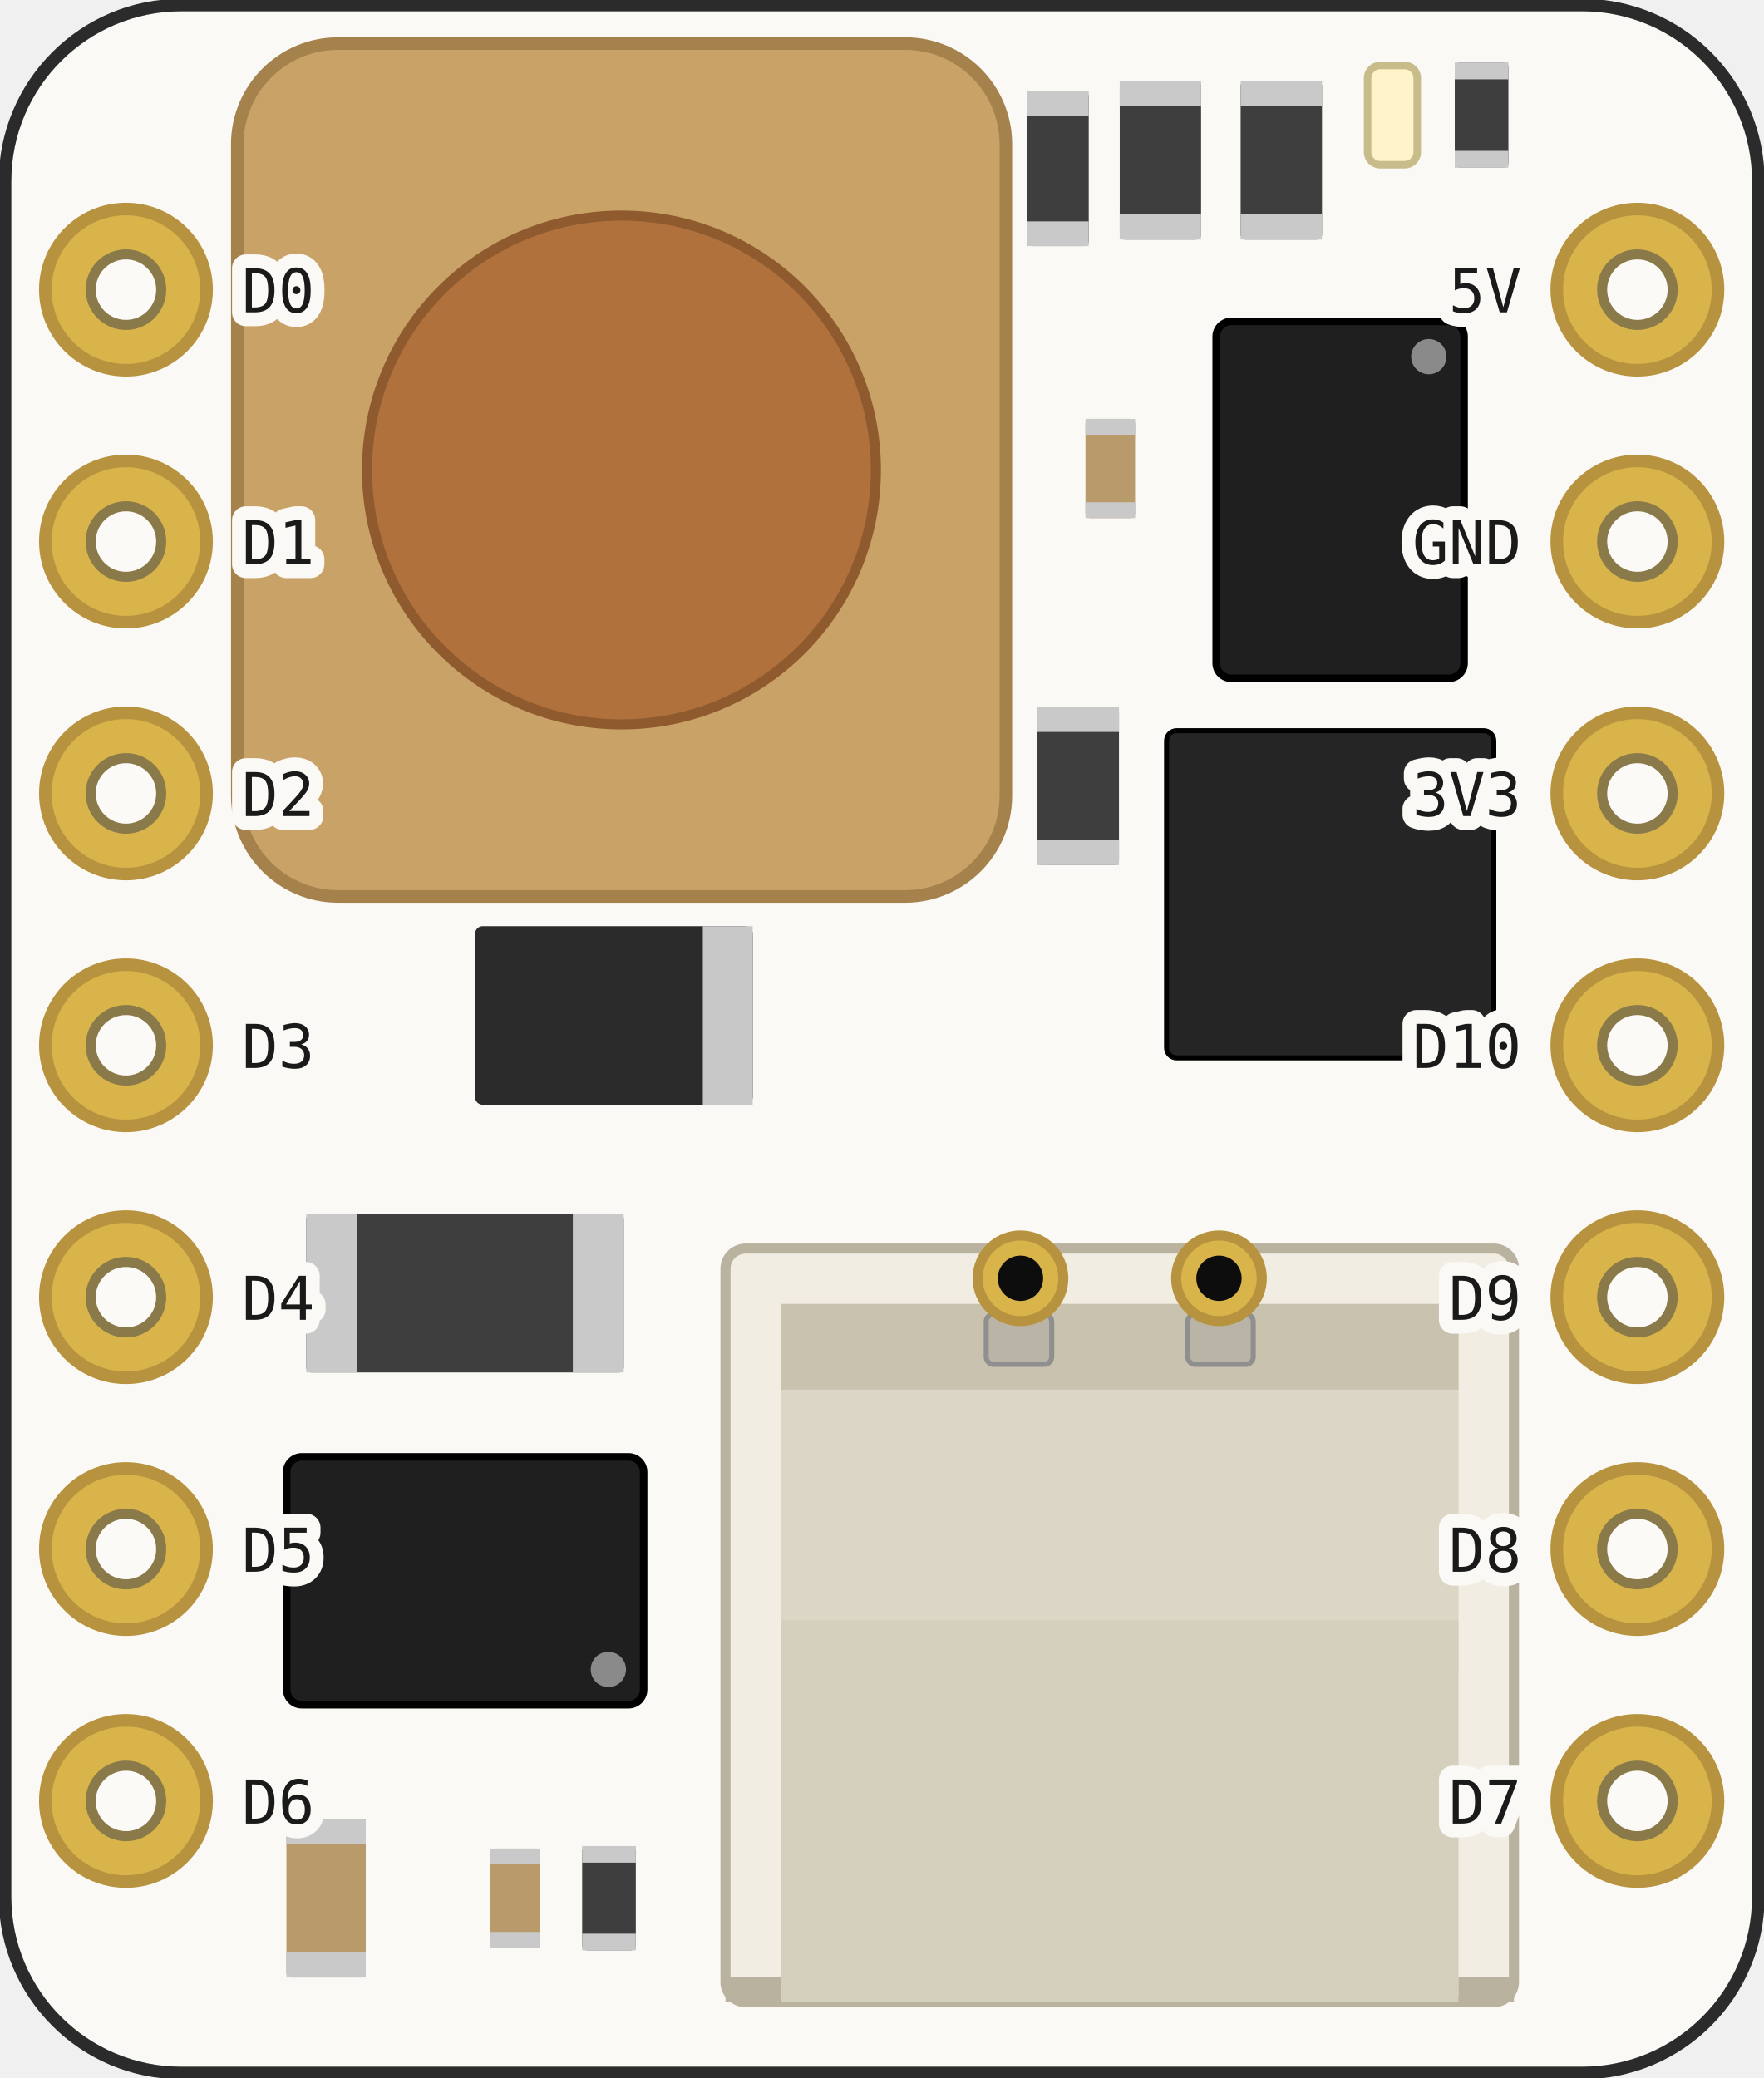
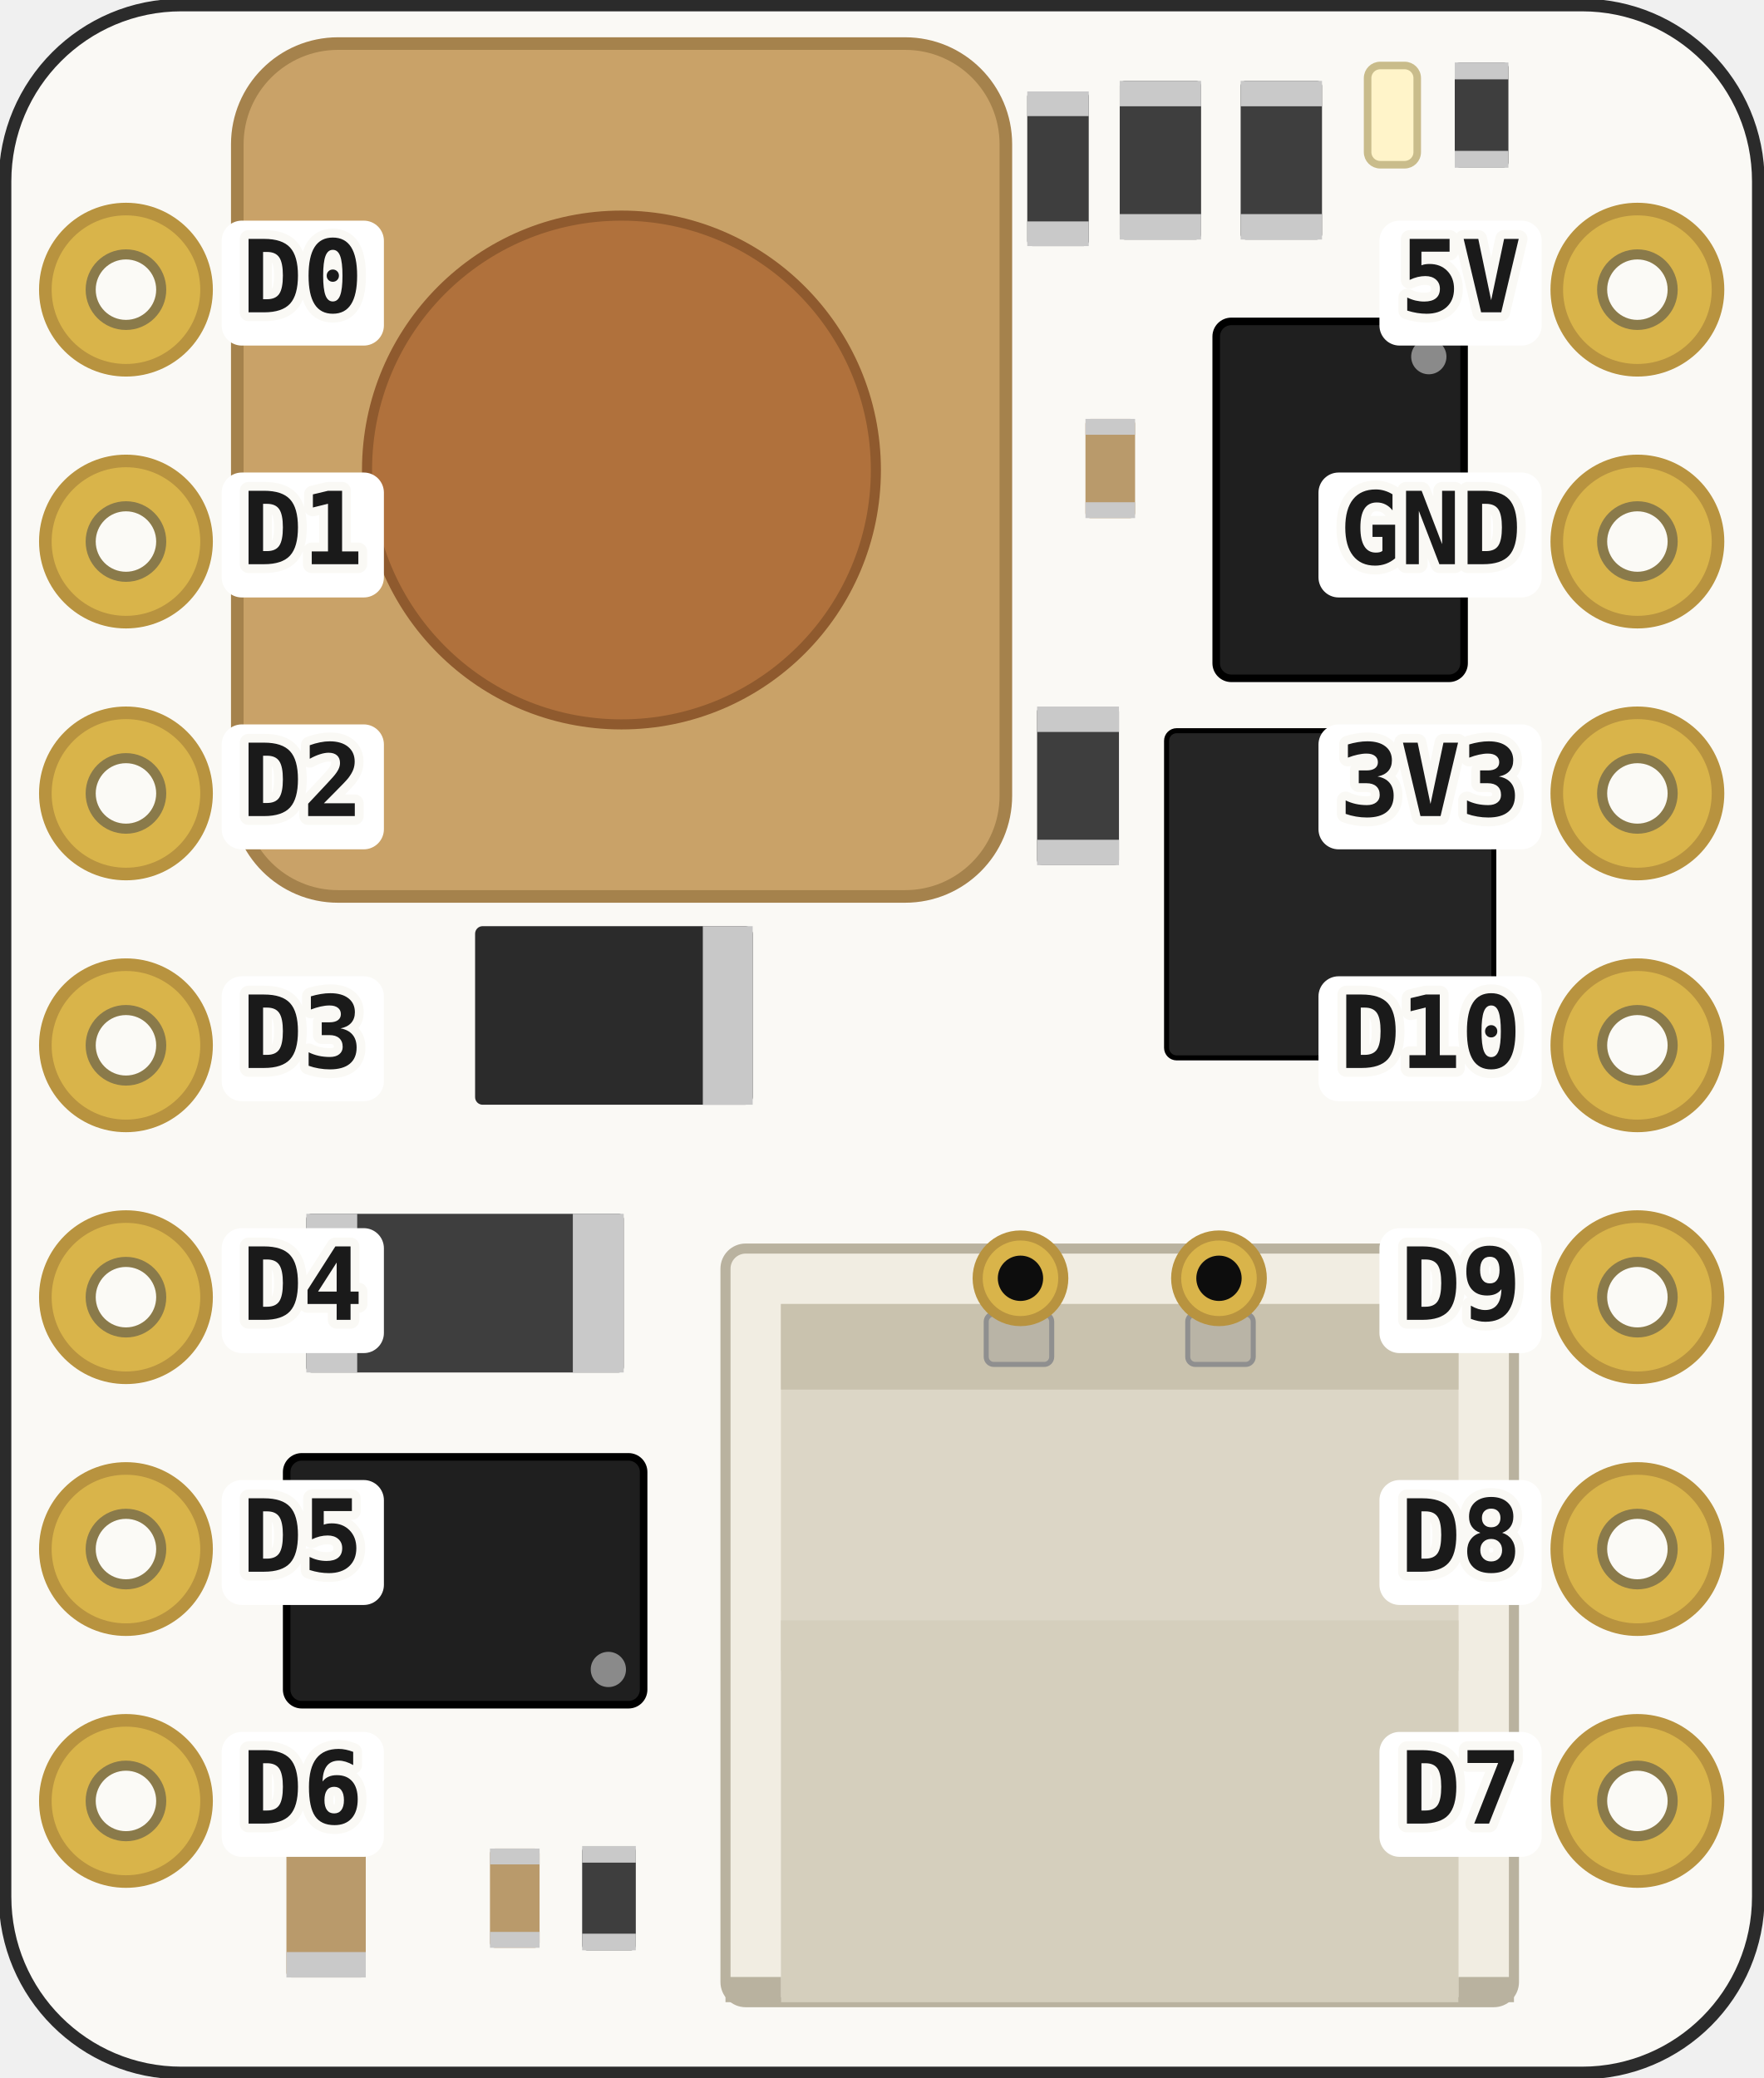
<svg xmlns="http://www.w3.org/2000/svg" width="0.7in" height="0.825in" viewBox="0 0 700.0 825.0">
  <g id="breadboard">
    <rect x="2" y="2" width="696.0" height="821.0" rx="70" fill="#FAF9F5" stroke="#2B2B2B" stroke-width="5" />
    <g transform="translate(420.0,67.0) rotate(90) translate(0.0,0.0)">
      <rect x="-30.7" y="-12.2" width="61.4" height="24.4" rx="2" fill="#3E3E3E" />
      <rect x="-30.7" y="-12.2" width="9.8" height="24.4" fill="#C9C9C9" />
      <rect x="20.9" y="-12.2" width="9.8" height="24.4" fill="#C9C9C9" />
    </g>
    <g transform="translate(428.0,312.0) rotate(90) translate(0.0,0.0)">
      <rect x="-31.5" y="-16.2" width="63.0" height="32.5" rx="2" fill="#3E3E3E" />
      <rect x="-31.5" y="-16.2" width="10.1" height="32.5" fill="#C9C9C9" />
      <rect x="21.4" y="-16.2" width="10.1" height="32.5" fill="#C9C9C9" />
    </g>
    <g transform="translate(444.5,645.3) rotate(-0) translate(0.0,0.0)">
      <rect x="-156.5" y="-149.6" width="313.0" height="299.2" rx="8" fill="#F1EDE2" stroke="#B9B29F" stroke-width="4" />
      <rect x="-134.5" y="-127.6" width="269.0" height="145.6" fill="#DCD6C6" />
      <rect x="-134.5" y="-127.6" width="269.0" height="34" fill="#C9C2AE" />
      <rect x="-134.5" y="-2.0" width="269.0" height="151.6" fill="#D5CFBD" />
      <rect x="-53" y="-123.6" width="26" height="20" rx="3" fill="#B9B4A6" stroke="#8f8f8f" stroke-width="2" />
      <rect x="27" y="-123.6" width="26" height="20" rx="3" fill="#B9B4A6" stroke="#8f8f8f" stroke-width="2" />
      <rect x="-156.5" y="139.6" width="22.0" height="10" fill="#B9B29F" />
      <rect x="134.5" y="139.6" width="22.0" height="10" fill="#B9B29F" />
    </g>
    <g transform="translate(528.0,355.0) rotate(-180) translate(0.0,0.0)">
      <rect x="-65.0" y="-65.0" width="129.9" height="129.9" rx="4" fill="#252525" stroke="#000" stroke-width="2" />
    </g>
    <g transform="translate(204.3,753.6) rotate(-90) translate(0.0,0.0)">
      <rect x="-19.7" y="-9.8" width="39.4" height="19.7" rx="2" fill="#B99A6B" />
      <rect x="-19.7" y="-9.8" width="6.3" height="19.7" fill="#C9C9C9" />
      <rect x="13.4" y="-9.8" width="6.3" height="19.7" fill="#C9C9C9" />
    </g>
    <g transform="translate(460.6,63.6) rotate(-90) translate(0.0,0.0)">
      <rect x="-31.5" y="-16.1" width="63.0" height="32.3" rx="2" fill="#3E3E3E" />
      <rect x="-31.5" y="-16.1" width="10.1" height="32.3" fill="#C9C9C9" />
      <rect x="21.4" y="-16.1" width="10.1" height="32.3" fill="#C9C9C9" />
    </g>
    <g transform="translate(243.7,403.2) rotate(-180) translate(0.0,0.0)">
      <rect x="-55.1" y="-35.4" width="110.2" height="70.9" rx="3" fill="#2b2b2b" />
      <rect x="-55.1" y="-35.4" width="19.8" height="70.9" fill="#c8c8c8" />
    </g>
    <g transform="translate(588.2,45.7) rotate(90) translate(0.0,0.0)">
      <rect x="-20.9" y="-10.6" width="41.7" height="21.3" rx="2" fill="#3E3E3E" />
      <rect x="-20.9" y="-10.6" width="6.7" height="21.3" fill="#C9C9C9" />
      <rect x="14.2" y="-10.6" width="6.7" height="21.3" fill="#C9C9C9" />
    </g>
    <g transform="translate(129.5,753.6) rotate(90) translate(0.0,0.0)">
      <rect x="-31.5" y="-15.7" width="63.0" height="31.5" rx="2" fill="#B99A6B" />
      <rect x="-31.5" y="-15.7" width="10.1" height="31.5" fill="#C9C9C9" />
      <rect x="21.4" y="-15.7" width="10.1" height="31.5" fill="#C9C9C9" />
    </g>
    <g transform="translate(184.6,627.6) rotate(-180) translate(0.0,0.0)">
      <rect x="-70.9" y="-49.2" width="141.7" height="98.4" rx="6" fill="#1F1F1F" stroke="#000" stroke-width="3" />
      <circle cx="-56.9" cy="-35.2" r="7" fill="#8a8a8a" />
    </g>
    <g transform="translate(552.8,45.7) rotate(90) translate(0.0,0.0)">
      <rect x="-19.7" y="-9.8" width="39.4" height="19.7" rx="5" fill="#FFF4C9" stroke="#C9BC8B" stroke-width="3" />
    </g>
    <g transform="translate(241.7,753.6) rotate(-90) translate(0.0,0.0)">
      <rect x="-20.7" y="-10.6" width="41.3" height="21.3" rx="2" fill="#3E3E3E" />
      <rect x="-20.7" y="-10.6" width="6.6" height="21.3" fill="#C9C9C9" />
      <rect x="14.1" y="-10.6" width="6.6" height="21.3" fill="#C9C9C9" />
    </g>
    <g transform="translate(440.7,186.0) rotate(-90) translate(0.0,0.0)">
      <rect x="-19.7" y="-9.8" width="39.4" height="19.7" rx="2" fill="#B99A6B" />
      <rect x="-19.7" y="-9.8" width="6.3" height="19.7" fill="#C9C9C9" />
      <rect x="13.4" y="-9.8" width="6.3" height="19.7" fill="#C9C9C9" />
    </g>
    <g transform="translate(243.7,188.6) rotate(90) translate(-2.0,-3.0)">
      <rect x="-169.3" y="-152.6" width="338.6" height="305.1" rx="40" fill="#C9A268" stroke="#A5824C" stroke-width="5" />
      <circle cx="0" cy="0" r="101" fill="#B0713C" stroke="#8F5A2E" stroke-width="4" />
    </g>
    <g transform="translate(532.0,198.5) rotate(90) translate(0.0,0.0)">
      <rect x="-70.9" y="-49.2" width="141.7" height="98.4" rx="6" fill="#1F1F1F" stroke="#000" stroke-width="3" />
      <circle cx="-56.9" cy="-35.2" r="7" fill="#8a8a8a" />
    </g>
    <g transform="translate(184.6,513.4) rotate(-180) translate(0.0,0.0)">
      <rect x="-63.0" y="-31.5" width="126.0" height="63.0" rx="2" fill="#3E3E3E" />
      <rect x="-63.0" y="-31.5" width="20.2" height="63.0" fill="#C9C9C9" />
      <rect x="42.8" y="-31.5" width="20.2" height="63.0" fill="#C9C9C9" />
    </g>
    <g transform="translate(508.6,63.6) rotate(-90) translate(0.0,0.0)">
      <rect x="-31.5" y="-16.1" width="63.0" height="32.3" rx="2" fill="#3E3E3E" />
      <rect x="-31.5" y="-16.1" width="10.1" height="32.3" fill="#C9C9C9" />
      <rect x="21.4" y="-16.1" width="10.1" height="32.3" fill="#C9C9C9" />
    </g>
    <circle cx="50.0" cy="115.0" r="32" fill="#D9B44A" stroke="#B8933F" stroke-width="5" />
    <circle id="connector0pin" cx="50.0" cy="115.0" r="14" fill="#FBFAF6" stroke="#8A7A4A" stroke-width="4" />
    <circle cx="50.0" cy="215.0" r="32" fill="#D9B44A" stroke="#B8933F" stroke-width="5" />
    <circle id="connector1pin" cx="50.0" cy="215.0" r="14" fill="#FBFAF6" stroke="#8A7A4A" stroke-width="4" />
    <circle cx="50.0" cy="315.0" r="32" fill="#D9B44A" stroke="#B8933F" stroke-width="5" />
    <circle id="connector2pin" cx="50.0" cy="315.0" r="14" fill="#FBFAF6" stroke="#8A7A4A" stroke-width="4" />
    <circle cx="50.0" cy="415.0" r="32" fill="#D9B44A" stroke="#B8933F" stroke-width="5" />
    <circle id="connector3pin" cx="50.0" cy="415.0" r="14" fill="#FBFAF6" stroke="#8A7A4A" stroke-width="4" />
    <circle cx="50.0" cy="515.0" r="32" fill="#D9B44A" stroke="#B8933F" stroke-width="5" />
    <circle id="connector4pin" cx="50.0" cy="515.0" r="14" fill="#FBFAF6" stroke="#8A7A4A" stroke-width="4" />
    <circle cx="50.0" cy="615.0" r="32" fill="#D9B44A" stroke="#B8933F" stroke-width="5" />
    <circle id="connector5pin" cx="50.0" cy="615.0" r="14" fill="#FBFAF6" stroke="#8A7A4A" stroke-width="4" />
    <circle cx="50.0" cy="715.0" r="32" fill="#D9B44A" stroke="#B8933F" stroke-width="5" />
    <circle id="connector6pin" cx="50.0" cy="715.0" r="14" fill="#FBFAF6" stroke="#8A7A4A" stroke-width="4" />
    <circle cx="650.0" cy="715.0" r="32" fill="#D9B44A" stroke="#B8933F" stroke-width="5" />
    <circle id="connector7pin" cx="650.0" cy="715.0" r="14" fill="#FBFAF6" stroke="#8A7A4A" stroke-width="4" />
    <circle cx="650.0" cy="615.0" r="32" fill="#D9B44A" stroke="#B8933F" stroke-width="5" />
    <circle id="connector8pin" cx="650.0" cy="615.0" r="14" fill="#FBFAF6" stroke="#8A7A4A" stroke-width="4" />
    <circle cx="650.0" cy="515.0" r="32" fill="#D9B44A" stroke="#B8933F" stroke-width="5" />
    <circle id="connector9pin" cx="650.0" cy="515.0" r="14" fill="#FBFAF6" stroke="#8A7A4A" stroke-width="4" />
    <circle cx="650.0" cy="415.0" r="32" fill="#D9B44A" stroke="#B8933F" stroke-width="5" />
    <circle id="connector10pin" cx="650.0" cy="415.0" r="14" fill="#FBFAF6" stroke="#8A7A4A" stroke-width="4" />
    <circle cx="650.0" cy="315.0" r="32" fill="#D9B44A" stroke="#B8933F" stroke-width="5" />
    <circle id="connector11pin" cx="650.0" cy="315.0" r="14" fill="#FBFAF6" stroke="#8A7A4A" stroke-width="4" />
    <circle cx="650.0" cy="215.0" r="32" fill="#D9B44A" stroke="#B8933F" stroke-width="5" />
    <circle id="connector12pin" cx="650.0" cy="215.0" r="14" fill="#FBFAF6" stroke="#8A7A4A" stroke-width="4" />
    <circle cx="650.0" cy="115.0" r="32" fill="#D9B44A" stroke="#B8933F" stroke-width="5" />
    <circle id="connector13pin" cx="650.0" cy="115.0" r="14" fill="#FBFAF6" stroke="#8A7A4A" stroke-width="4" />
-     <text x="96.0" y="124.0" font-family="Andale Mono, monospace" font-size="24" fill="#1A1A1A" text-anchor="start" font-weight="normal" paint-order="stroke" stroke="#FAF9F5" stroke-width="11" stroke-linejoin="round">D0</text>
-     <text x="96.0" y="224.0" font-family="Andale Mono, monospace" font-size="24" fill="#1A1A1A" text-anchor="start" font-weight="normal" paint-order="stroke" stroke="#FAF9F5" stroke-width="11" stroke-linejoin="round">D1</text>
-     <text x="96.0" y="324.0" font-family="Andale Mono, monospace" font-size="24" fill="#1A1A1A" text-anchor="start" font-weight="normal" paint-order="stroke" stroke="#FAF9F5" stroke-width="11" stroke-linejoin="round">D2</text>
-     <text x="96.0" y="424.0" font-family="Andale Mono, monospace" font-size="24" fill="#1A1A1A" text-anchor="start" font-weight="normal" paint-order="stroke" stroke="#FAF9F5" stroke-width="11" stroke-linejoin="round">D3</text>
-     <text x="96.0" y="524.0" font-family="Andale Mono, monospace" font-size="24" fill="#1A1A1A" text-anchor="start" font-weight="normal" paint-order="stroke" stroke="#FAF9F5" stroke-width="11" stroke-linejoin="round">D4</text>
-     <text x="96.0" y="624.0" font-family="Andale Mono, monospace" font-size="24" fill="#1A1A1A" text-anchor="start" font-weight="normal" paint-order="stroke" stroke="#FAF9F5" stroke-width="11" stroke-linejoin="round">D5</text>
-     <text x="96.0" y="724.0" font-family="Andale Mono, monospace" font-size="24" fill="#1A1A1A" text-anchor="start" font-weight="normal" paint-order="stroke" stroke="#FAF9F5" stroke-width="11" stroke-linejoin="round">D6</text>
-     <text x="604.0" y="124.0" font-family="Andale Mono, monospace" font-size="24" fill="#1A1A1A" text-anchor="end" font-weight="normal" paint-order="stroke" stroke="#FAF9F5" stroke-width="11" stroke-linejoin="round">5V</text>
-     <text x="604.0" y="224.0" font-family="Andale Mono, monospace" font-size="24" fill="#1A1A1A" text-anchor="end" font-weight="normal" paint-order="stroke" stroke="#FAF9F5" stroke-width="11" stroke-linejoin="round">GND</text>
-     <text x="604.0" y="324.0" font-family="Andale Mono, monospace" font-size="24" fill="#1A1A1A" text-anchor="end" font-weight="normal" paint-order="stroke" stroke="#FAF9F5" stroke-width="11" stroke-linejoin="round">3V3</text>
-     <text x="604.0" y="424.0" font-family="Andale Mono, monospace" font-size="24" fill="#1A1A1A" text-anchor="end" font-weight="normal" paint-order="stroke" stroke="#FAF9F5" stroke-width="11" stroke-linejoin="round">D10</text>
-     <text x="604.0" y="524.0" font-family="Andale Mono, monospace" font-size="24" fill="#1A1A1A" text-anchor="end" font-weight="normal" paint-order="stroke" stroke="#FAF9F5" stroke-width="11" stroke-linejoin="round">D9</text>
-     <text x="604.0" y="624.0" font-family="Andale Mono, monospace" font-size="24" fill="#1A1A1A" text-anchor="end" font-weight="normal" paint-order="stroke" stroke="#FAF9F5" stroke-width="11" stroke-linejoin="round">D8</text>
-     <text x="604.0" y="724.0" font-family="Andale Mono, monospace" font-size="24" fill="#1A1A1A" text-anchor="end" font-weight="normal" paint-order="stroke" stroke="#FAF9F5" stroke-width="11" stroke-linejoin="round">D7</text>
+     <rect x="88.0" y="87.6" width="64.4" height="49.6" rx="8" fill="#FFFFFF" />
+     <text x="96.0" y="124.0" font-family="Andale Mono, monospace" font-size="40" fill="#1A1A1A" text-anchor="start" font-weight="600" paint-order="stroke" stroke="#FAF9F5" stroke-width="7" stroke-linejoin="round">D0</text>
+     <rect x="88.0" y="187.6" width="64.4" height="49.6" rx="8" fill="#FFFFFF" />
+     <text x="96.0" y="224.0" font-family="Andale Mono, monospace" font-size="40" fill="#1A1A1A" text-anchor="start" font-weight="600" paint-order="stroke" stroke="#FAF9F5" stroke-width="7" stroke-linejoin="round">D1</text>
+     <rect x="88.0" y="287.6" width="64.4" height="49.6" rx="8" fill="#FFFFFF" />
+     <text x="96.0" y="324.0" font-family="Andale Mono, monospace" font-size="40" fill="#1A1A1A" text-anchor="start" font-weight="600" paint-order="stroke" stroke="#FAF9F5" stroke-width="7" stroke-linejoin="round">D2</text>
+     <rect x="88.0" y="387.6" width="64.4" height="49.6" rx="8" fill="#FFFFFF" />
+     <text x="96.0" y="424.0" font-family="Andale Mono, monospace" font-size="40" fill="#1A1A1A" text-anchor="start" font-weight="600" paint-order="stroke" stroke="#FAF9F5" stroke-width="7" stroke-linejoin="round">D3</text>
+     <rect x="88.0" y="487.6" width="64.4" height="49.6" rx="8" fill="#FFFFFF" />
+     <text x="96.0" y="524.0" font-family="Andale Mono, monospace" font-size="40" fill="#1A1A1A" text-anchor="start" font-weight="600" paint-order="stroke" stroke="#FAF9F5" stroke-width="7" stroke-linejoin="round">D4</text>
+     <rect x="88.0" y="587.6" width="64.4" height="49.6" rx="8" fill="#FFFFFF" />
+     <text x="96.0" y="624.0" font-family="Andale Mono, monospace" font-size="40" fill="#1A1A1A" text-anchor="start" font-weight="600" paint-order="stroke" stroke="#FAF9F5" stroke-width="7" stroke-linejoin="round">D5</text>
+     <rect x="88.0" y="687.6" width="64.4" height="49.6" rx="8" fill="#FFFFFF" />
+     <text x="96.0" y="724.0" font-family="Andale Mono, monospace" font-size="40" fill="#1A1A1A" text-anchor="start" font-weight="600" paint-order="stroke" stroke="#FAF9F5" stroke-width="7" stroke-linejoin="round">D6</text>
+     <rect x="547.6" y="87.6" width="64.4" height="49.6" rx="8" fill="#FFFFFF" />
+     <text x="604.0" y="124.0" font-family="Andale Mono, monospace" font-size="40" fill="#1A1A1A" text-anchor="end" font-weight="600" paint-order="stroke" stroke="#FAF9F5" stroke-width="7" stroke-linejoin="round">5V</text>
+     <rect x="523.4" y="187.6" width="88.6" height="49.6" rx="8" fill="#FFFFFF" />
+     <text x="604.0" y="224.0" font-family="Andale Mono, monospace" font-size="40" fill="#1A1A1A" text-anchor="end" font-weight="600" paint-order="stroke" stroke="#FAF9F5" stroke-width="7" stroke-linejoin="round">GND</text>
+     <rect x="523.4" y="287.6" width="88.6" height="49.6" rx="8" fill="#FFFFFF" />
+     <text x="604.0" y="324.0" font-family="Andale Mono, monospace" font-size="40" fill="#1A1A1A" text-anchor="end" font-weight="600" paint-order="stroke" stroke="#FAF9F5" stroke-width="7" stroke-linejoin="round">3V3</text>
+     <rect x="523.4" y="387.6" width="88.6" height="49.6" rx="8" fill="#FFFFFF" />
+     <text x="604.0" y="424.0" font-family="Andale Mono, monospace" font-size="40" fill="#1A1A1A" text-anchor="end" font-weight="600" paint-order="stroke" stroke="#FAF9F5" stroke-width="7" stroke-linejoin="round">D10</text>
+     <rect x="547.6" y="487.6" width="64.4" height="49.6" rx="8" fill="#FFFFFF" />
+     <text x="604.0" y="524.0" font-family="Andale Mono, monospace" font-size="40" fill="#1A1A1A" text-anchor="end" font-weight="600" paint-order="stroke" stroke="#FAF9F5" stroke-width="7" stroke-linejoin="round">D9</text>
+     <rect x="547.6" y="587.6" width="64.4" height="49.6" rx="8" fill="#FFFFFF" />
+     <text x="604.0" y="624.0" font-family="Andale Mono, monospace" font-size="40" fill="#1A1A1A" text-anchor="end" font-weight="600" paint-order="stroke" stroke="#FAF9F5" stroke-width="7" stroke-linejoin="round">D8</text>
+     <rect x="547.6" y="687.6" width="64.4" height="49.6" rx="8" fill="#FFFFFF" />
+     <text x="604.0" y="724.0" font-family="Andale Mono, monospace" font-size="40" fill="#1A1A1A" text-anchor="end" font-weight="600" paint-order="stroke" stroke="#FAF9F5" stroke-width="7" stroke-linejoin="round">D7</text>
    <circle cx="405.1" cy="507.5" r="17" fill="#D9B44A" stroke="#B8933F" stroke-width="4" />
    <circle id="connector14pin" cx="405.1" cy="507.5" r="9" fill="#0d0d0d" />
    <circle cx="483.9" cy="507.5" r="17" fill="#D9B44A" stroke="#B8933F" stroke-width="4" />
    <circle id="connector15pin" cx="483.9" cy="507.5" r="9" fill="#0d0d0d" />
    <rect id="connector14terminal" x="404.1" y="791.0" width="2" height="2" fill="none" />
    <rect id="connector15terminal" x="482.9" y="791.0" width="2" height="2" fill="none" />
  </g>
</svg>
